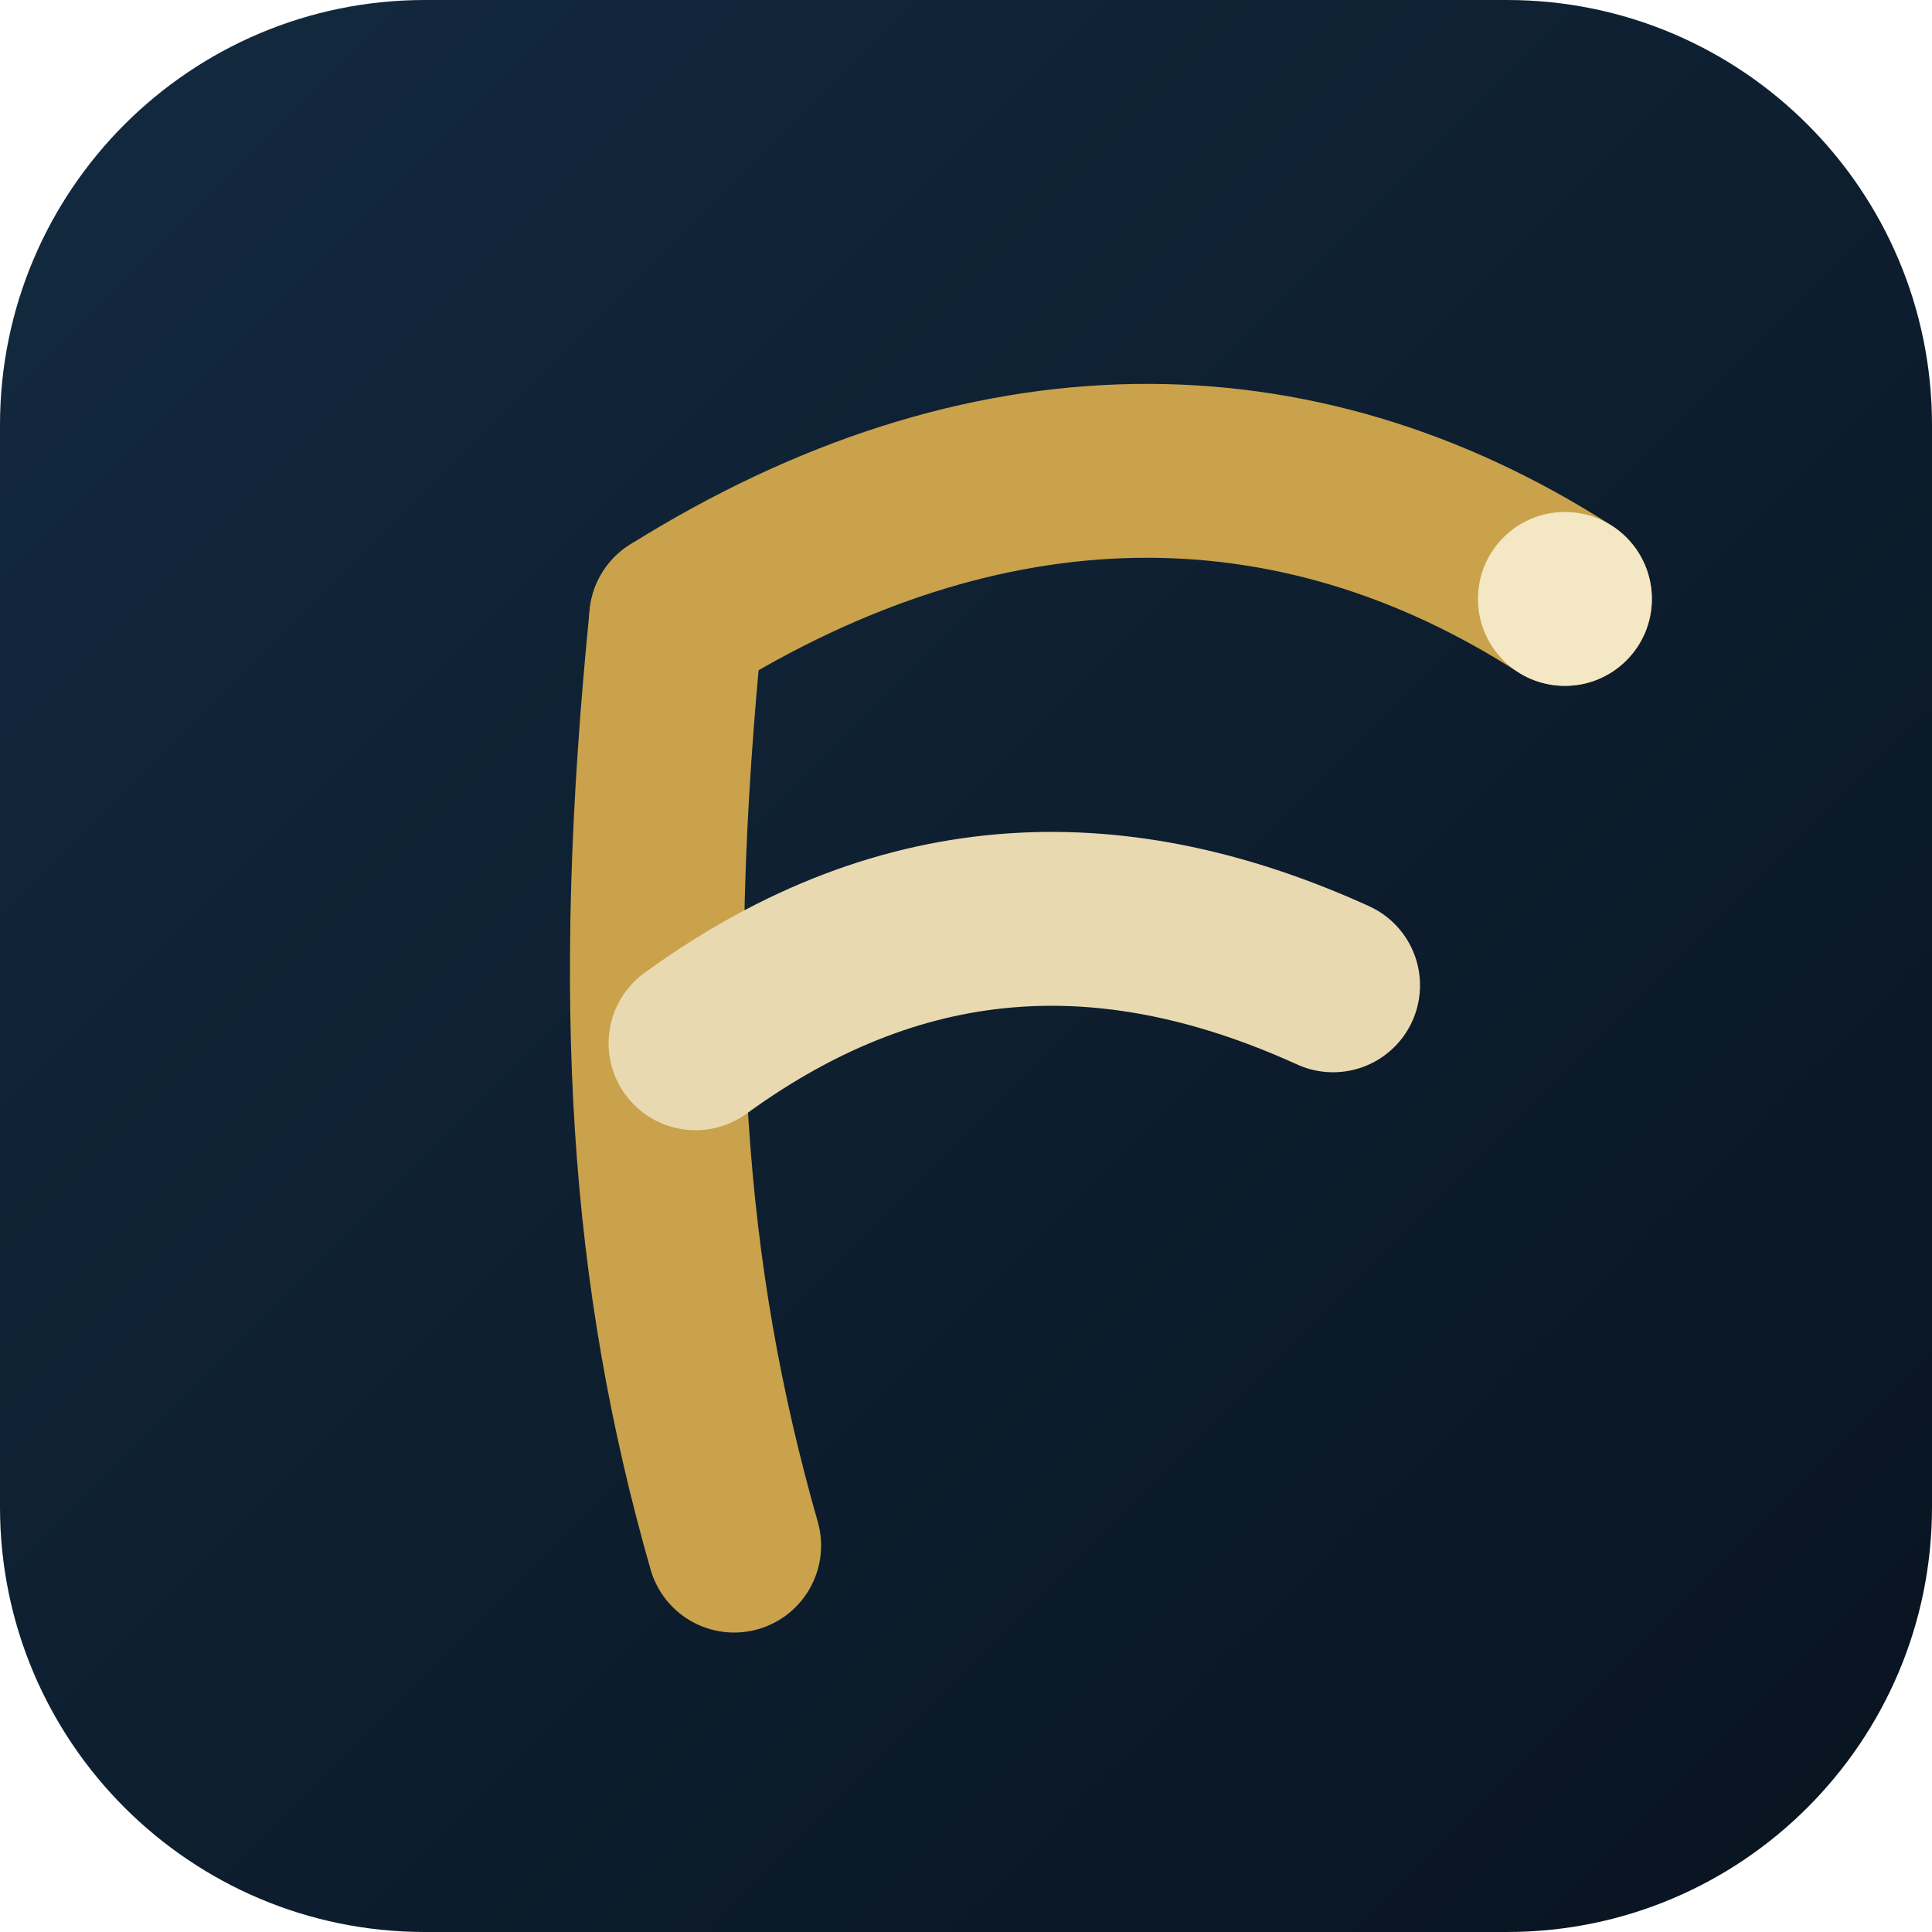
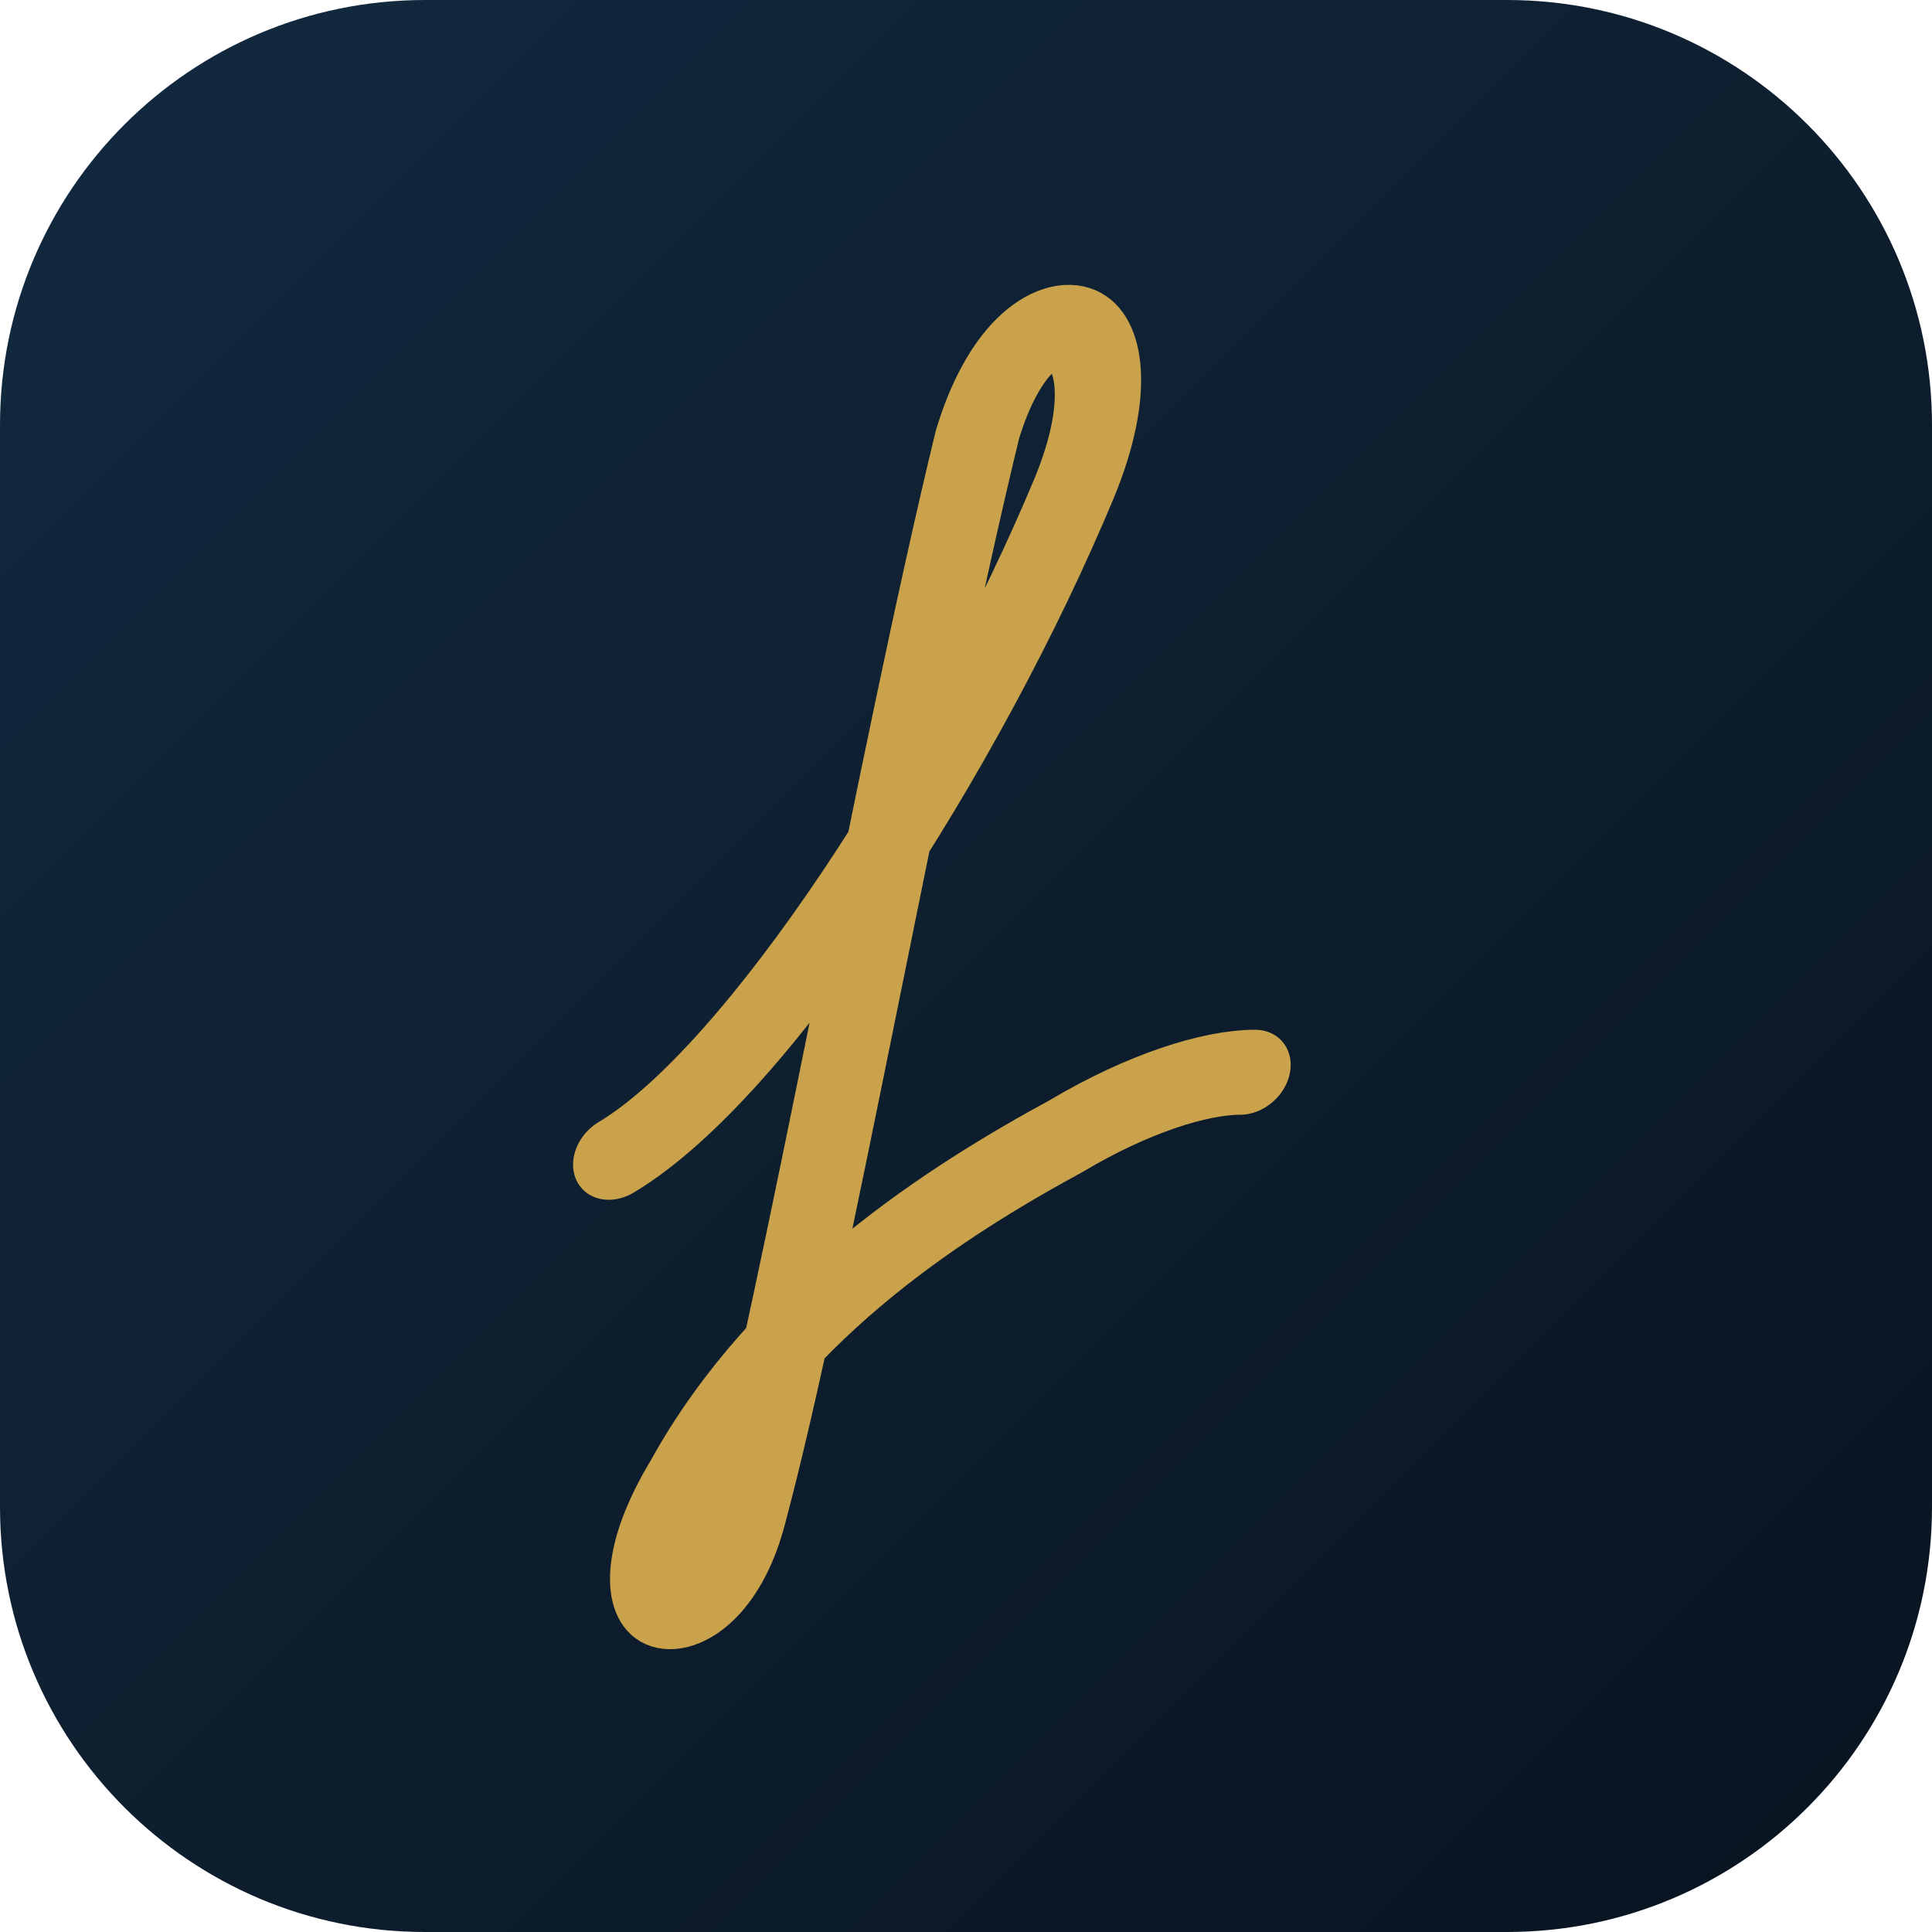
<svg xmlns="http://www.w3.org/2000/svg" viewBox="0 0 100 100" width="512" height="512">
  <defs>
    <linearGradient id="bg" x1="0" y1="0" x2="1" y2="1">
      <stop offset="0" stop-color="#132A40" />
      <stop offset="1" stop-color="#08131F" />
    </linearGradient>
  </defs>
  <rect width="100" height="100" rx="22" fill="url(#bg)" />
-   <g transform="translate(5,2)">
-     <path d="M30 30 C 28 50, 29 64, 33 78" fill="none" stroke="#C9A24B" stroke-width="9" stroke-linecap="round" />
-     <path d="M30 30 C 46 20, 62 20, 76 29" fill="none" stroke="#C9A24B" stroke-width="9" stroke-linecap="round" />
-     <path d="M31 52 C 42 44, 53 44, 64 49" fill="none" stroke="#E9D9B0" stroke-width="9" stroke-linecap="round" />
-     <circle cx="76" cy="29" r="4.5" fill="#F4E7C3" />
+   <g transform="translate(37,6) scale(0.55) skewX(-10)">
+     <path fill="none" stroke="#C9A24B" stroke-width="8" stroke-linecap="round" stroke-linejoin="round" d="M 8 98 C 20 90, 34 60, 40 35 C 44 18, 32 14, 30 30 C 28 60, 28 110, 26 132 C 25 145, 14 142, 20 128 C 26 112, 40 102, 50 96 C 56 92, 62 90, 66 90" />
  </g>
</svg>
